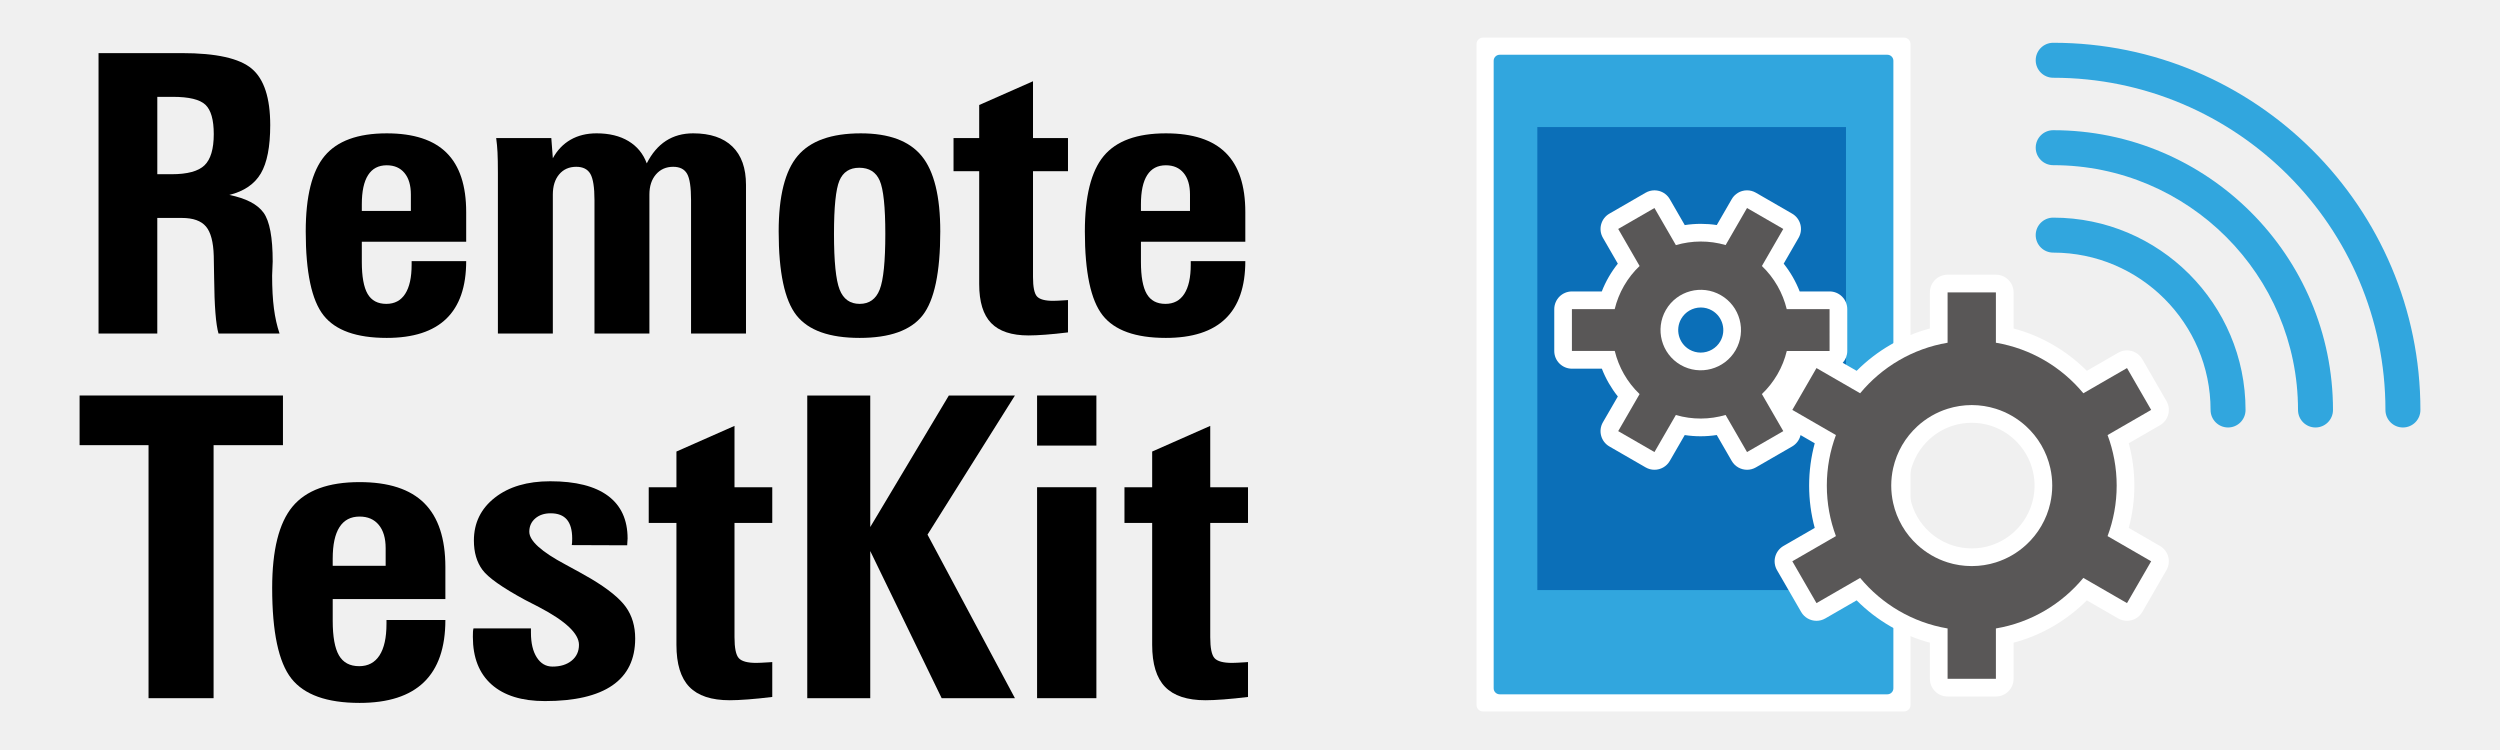
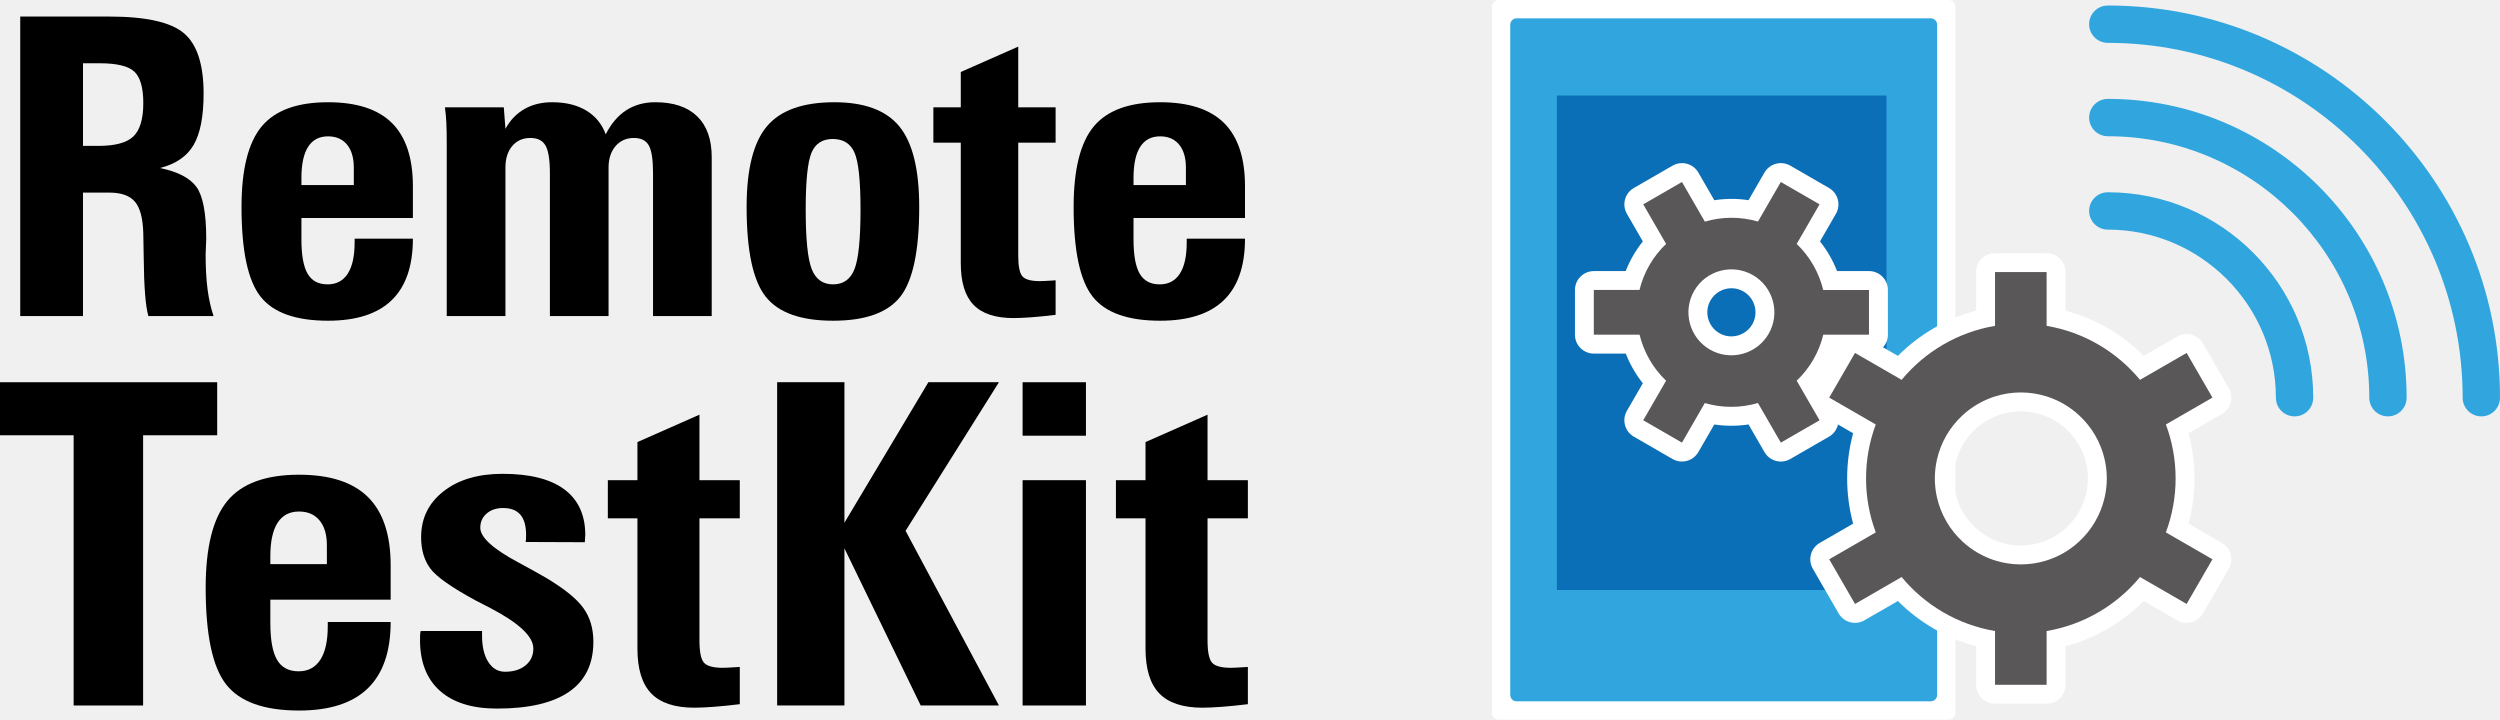
- <svg xmlns="http://www.w3.org/2000/svg" version="1.1" id="Layer_1" x="0px" y="0px" width="2670px" height="800px" viewBox="0 0 2670 800" style="enable-background:new 0 0 2670 800;" xml:space="preserve">
+ <svg xmlns="http://www.w3.org/2000/svg" version="1.1" id="Layer_1" x="0px" y="0px" style="enable-background:new 0 0 2670 800;" xml:space="preserve" viewBox="85 40.17 2500 719.68">
  <style type="text/css">
	.st0{fill:#FFFFFF;}
	.st1{fill:#31A6DE;}
	.st2{fill:#0B6FB8;}
	.st3{fill:#595757;}
</style>
  <g>
    <g>
      <path class="st0" d="M2040.43,752.97c0,3.77-3.08,6.85-6.85,6.85h-449.8c-3.77,0-6.85-3.08-6.85-6.85V47.03    c0-3.77,3.08-6.85,6.85-6.85h449.8c3.77,0,6.85,3.08,6.85,6.85V752.97z" />
    </g>
    <g>
      <path class="st1" d="M2022.13,735.12c0,3.52-2.88,6.4-6.4,6.4h-414.09c-3.52,0-6.4-2.88-6.4-6.4V64.88c0-3.52,2.88-6.4,6.4-6.4    h414.09c3.52,0,6.4,2.88,6.4,6.4V735.12z" />
    </g>
    <rect x="1641.86" y="135.71" class="st2" width="329.66" height="494.49" />
    <path class="st1" d="M2379.57,456.55c-10.31,0-18.68-8.37-18.68-18.68c0-92.68-75.4-168.08-168.08-168.08   c-10.31,0-18.68-8.36-18.68-18.68c0-10.32,8.36-18.68,18.68-18.68c113.28,0,205.43,92.16,205.43,205.43   C2398.24,448.19,2389.88,456.55,2379.57,456.55z" />
    <path class="st1" d="M2472.95,456.55c-10.32,0-18.67-8.37-18.67-18.68c0-144.17-117.3-261.46-261.46-261.46   c-10.31,0-18.68-8.37-18.68-18.68c0-10.31,8.36-18.67,18.68-18.67c164.76,0,298.81,134.04,298.81,298.81   C2491.62,448.19,2483.26,456.55,2472.95,456.55z" />
    <path class="st1" d="M2566.32,456.55c-10.31,0-18.67-8.37-18.67-18.68c0-195.66-159.18-354.83-354.84-354.83   c-10.31,0-18.68-8.37-18.68-18.68c0-10.32,8.36-18.68,18.68-18.68c216.25,0,392.19,175.93,392.19,392.19   C2585,448.19,2576.64,456.55,2566.32,456.55z" />
    <g>
      <path class="st0" d="M2306.88,583.1l-33.38-19.27c3.98-14.71,5.99-29.85,5.99-45.22c0-15.35-2.01-30.5-5.99-45.2l33.38-19.27    c9.04-5.22,12.14-16.77,6.92-25.81l-25.79-44.67c-3.5-6.06-9.85-9.45-16.38-9.45c-3.21,0-6.45,0.81-9.43,2.54l-33.46,19.3    c-21.68-21.73-48.68-37.35-78.23-45.23v-38.56c0-10.43-8.46-18.89-18.89-18.89h-51.59c-10.44,0-18.9,8.46-18.9,18.89v38.56    c-29.54,7.88-56.54,23.49-78.23,45.23l-14.87-8.58c3.11-3.46,4.86-7.95,4.86-12.61l-0.01-44.71c0-10.43-8.46-18.9-18.9-18.9    h-31.93c-4.17-10.72-9.92-20.71-17.07-29.66l15.93-27.61c5.22-9.04,2.12-20.59-6.91-25.81l-38.72-22.36    c-2.9-1.67-6.16-2.53-9.45-2.53c-1.64,0-3.28,0.21-4.89,0.64c-4.84,1.3-8.97,4.47-11.47,8.81l-15.94,27.61    c-5.6-0.85-11.26-1.27-16.95-1.27c-5.79,0-11.56,0.44-17.26,1.32l-15.97-27.66c-2.5-4.35-6.63-7.52-11.47-8.81    c-1.61-0.43-3.25-0.64-4.89-0.64c-3.29,0-6.55,0.86-9.45,2.54l-38.72,22.36c-9.04,5.22-12.13,16.77-6.91,25.81l15.93,27.6    c-3.59,4.48-6.83,9.21-9.7,14.19c-2.87,4.96-5.35,10.14-7.43,15.48h-31.87c-10.44,0.01-18.89,8.47-18.89,18.9v44.7    c0,10.43,8.46,18.9,18.9,18.9h31.93c4.17,10.71,9.92,20.71,17.07,29.67L1711.9,451c-5.22,9.04-2.12,20.59,6.91,25.81l38.72,22.36    c2.97,1.72,6.22,2.54,9.43,2.54c6.53,0,12.88-3.39,16.38-9.45l15.95-27.61c5.6,0.85,11.26,1.28,16.95,1.28    c5.78,0,11.56-0.44,17.27-1.32l15.96,27.65c3.5,6.06,9.85,9.46,16.39,9.46c3.2,0,6.45-0.82,9.42-2.54l38.73-22.35    c4.34-2.51,7.5-6.63,8.81-11.48c0.06-0.23,0.1-0.47,0.15-0.7l15.16,8.75c-3.97,14.69-5.98,29.84-5.98,45.2    c0,15.37,2.01,30.52,5.98,45.22l-33.38,19.27c-4.34,2.5-7.51,6.63-8.81,11.47c-1.3,4.84-0.62,10,1.89,14.34l25.8,44.67    c3.5,6.06,9.85,9.45,16.38,9.45c3.2,0,6.45-0.82,9.43-2.54l33.45-19.31c21.68,21.74,48.69,37.35,78.23,45.22v38.57    c0,10.43,8.46,18.9,18.9,18.9h51.59c10.43,0,18.89-8.46,18.89-18.9V686.4c29.54-7.87,56.54-23.48,78.22-45.22l33.45,19.31    c2.97,1.72,6.22,2.54,9.43,2.54c6.53,0,12.88-3.4,16.38-9.45l25.8-44.67c2.5-4.34,3.18-9.5,1.89-14.34    C2314.39,589.73,2311.22,585.6,2306.88,583.1z M1837.28,364.53c-4.29,7.43-12.32,12.05-20.95,12.05c-4.18,0-8.33-1.12-11.97-3.22    c-11.5-6.65-15.46-21.42-8.81-32.92c4.28-7.42,12.3-12.04,20.93-12.04c4.19,0,8.33,1.11,11.98,3.22    C1839.96,338.26,1843.92,353.03,1837.28,364.53z M2171.3,533.17c-0.71,3.21-1.69,6.43-2.9,9.58c-0.06,0.15-0.12,0.3-0.18,0.45    c-1.18,3-2.63,6-4.31,8.9c-0.05,0.1-0.12,0.2-0.16,0.29c-0.76,1.3-1.58,2.6-2.41,3.84c-0.1,0.13-0.19,0.26-0.28,0.39    c-0.87,1.27-1.83,2.56-2.85,3.84c-0.1,0.12-0.21,0.24-0.3,0.37c-0.91,1.12-1.92,2.27-3.07,3.51c-0.01,0.01-0.26,0.27-0.38,0.4    c-1.24,1.3-2.29,2.34-3.32,3.28c-7.22,6.63-15.94,11.68-25.2,14.59c-1.27,0.4-2.68,0.79-4.27,1.18c-0.38,0.08-0.78,0.17-1.17,0.27    c-1.7,0.38-3.06,0.64-4.25,0.82c-0.1,0.02-0.2,0.04-0.3,0.05c-1.2,0.19-2.61,0.35-4.29,0.49l-1.17,0.09    c-1.83,0.12-3.31,0.18-4.65,0.18c-1.34,0-2.83-0.06-4.73-0.19l-0.97-0.07c-1.78-0.16-3.19-0.32-4.4-0.5    c-0.1-0.02-0.22-0.04-0.32-0.05c-1.19-0.18-2.51-0.43-4.25-0.82c-0.39-0.1-0.79-0.18-1.18-0.27c-1.6-0.39-3-0.78-4.25-1.18    c-9.26-2.91-17.98-7.96-25.21-14.59c-1.01-0.93-2.07-1.98-3.34-3.3c-0.11-0.12-0.35-0.37-0.35-0.37    c-1.17-1.26-2.17-2.41-3.07-3.51c-0.1-0.13-0.2-0.26-0.3-0.39c-1.05-1.31-2.02-2.61-2.88-3.85c0,0-0.11-0.15-0.16-0.24    c-0.82-1.21-1.65-2.53-2.47-3.92l-0.19-0.32c-1.66-2.88-3.11-5.86-4.29-8.84c-0.04-0.1-0.07-0.19-0.11-0.29    c-1.25-3.19-2.26-6.49-3-9.81c-1.07-4.82-1.61-9.71-1.61-14.57s0.54-9.76,1.6-14.56c0.73-3.26,1.72-6.52,2.94-9.67    c0.05-0.11,0.1-0.23,0.13-0.33c1.18-2.98,2.6-5.94,4.25-8.8c0.08-0.14,0.17-0.28,0.25-0.43c0.82-1.41,1.69-2.78,2.6-4.1    c0.03-0.04,0.05-0.07,0.07-0.11c0.83-1.21,1.78-2.48,2.88-3.86c0.04-0.06,0.12-0.15,0.19-0.24c0.93-1.15,1.96-2.34,3.16-3.63    c0.1-0.1,0.24-0.24,0.29-0.3c1.22-1.28,2.34-2.39,3.4-3.37c7.22-6.63,15.94-11.68,25.26-14.62c1.23-0.39,2.63-0.77,4.25-1.17    l0.98-0.23c1.74-0.39,3.15-0.67,4.45-0.86c0.1-0.02,0.2-0.04,0.29-0.05c1.24-0.19,2.66-0.35,4.34-0.49l1.1-0.08    c1.92-0.12,3.35-0.18,4.64-0.18c1.29,0,2.72,0.05,4.63,0.18l1.14,0.08c1.67,0.14,3.09,0.31,4.32,0.49    c0.09,0.02,0.19,0.03,0.28,0.05c1.29,0.2,2.74,0.48,4.57,0.89l0.74,0.17c1.75,0.42,3.14,0.8,4.41,1.2    c9.28,2.92,18,7.97,25.21,14.6c1.04,0.95,2.12,2.03,3.45,3.43l0.29,0.29c1.06,1.14,2.08,2.31,3.03,3.48    c0.11,0.14,0.22,0.28,0.33,0.42c1.02,1.27,1.97,2.54,2.81,3.76c0.06,0.07,0.11,0.15,0.16,0.23c0.87,1.29,1.73,2.63,2.54,4.03    c0.02,0.04,0.13,0.23,0.17,0.29c1.66,2.88,3.12,5.9,4.32,8.92c0.02,0.06,0.07,0.18,0.11,0.27c1.24,3.2,2.24,6.47,2.96,9.72    c1.07,4.81,1.62,9.71,1.62,14.57C2172.91,523.47,2172.36,528.37,2171.3,533.17z" />
      <g>
        <path class="st3" d="M2271.64,393.1l-46.62,26.91c-23.19-27.99-56.05-47.68-93.4-53.98v-53.78h-51.59v53.78     c-37.36,6.3-70.21,25.99-93.41,53.98l-46.61-26.91l-25.8,44.67l46.56,26.88c-6.27,16.81-9.72,34.99-9.72,53.96     c0,18.97,3.45,37.15,9.72,53.96l-46.56,26.88l25.8,44.67l46.61-26.91c23.2,28,56.05,47.68,93.41,53.98v53.79h51.59v-53.79     c37.35-6.29,70.2-25.98,93.4-53.98l46.61,26.91l25.81-44.67l-46.56-26.88c6.27-16.81,9.73-34.99,9.73-53.96     c0-18.96-3.46-37.14-9.73-53.96l46.56-26.88L2271.64,393.1z M2047.72,455.29L2047.72,455.29c9.17-8.42,20.18-14.88,32.33-18.71     c1.86-0.59,3.74-1.08,5.64-1.55c0.38-0.1,0.77-0.18,1.14-0.27c1.89-0.42,3.8-0.81,5.73-1.11c0.02-0.01,0.03-0.01,0.05-0.01     c1.93-0.31,3.88-0.52,5.85-0.69c0.46-0.04,0.93-0.07,1.39-0.11c1.97-0.13,3.95-0.23,5.96-0.23c2,0,3.99,0.1,5.96,0.23     c0.46,0.04,0.93,0.07,1.38,0.11c1.98,0.17,3.93,0.38,5.85,0.69c0.02,0,0.04,0,0.05,0.01c1.93,0.3,3.84,0.69,5.73,1.11     c0.38,0.09,0.76,0.17,1.14,0.27c1.91,0.46,3.79,0.96,5.65,1.55c12.16,3.83,23.16,10.29,32.33,18.71c1.49,1.37,2.91,2.8,4.31,4.26     c0.15,0.17,0.32,0.33,0.48,0.5c1.38,1.48,2.7,3,3.97,4.57c0.09,0.11,0.19,0.24,0.29,0.36c1.27,1.58,2.5,3.22,3.65,4.89     c0.03,0.04,0.05,0.07,0.07,0.1c1.18,1.73,2.3,3.5,3.36,5.31c0.08,0.13,0.15,0.25,0.22,0.38c2.12,3.66,3.98,7.49,5.55,11.47     c0.03,0.07,0.05,0.13,0.08,0.2c1.59,4.06,2.89,8.28,3.85,12.6l0,0c1.34,6.01,2.06,12.26,2.06,18.66s-0.73,12.65-2.06,18.67l0,0     c-0.96,4.34-2.26,8.54-3.84,12.6c-0.03,0.07-0.06,0.15-0.1,0.22c-1.56,3.98-3.42,7.8-5.54,11.45c-0.07,0.12-0.15,0.26-0.22,0.38     c-1.06,1.81-2.18,3.59-3.36,5.32c-0.02,0.03-0.05,0.05-0.07,0.09c-1.16,1.68-2.38,3.32-3.66,4.92c-0.09,0.11-0.18,0.21-0.27,0.33     c-1.27,1.58-2.61,3.1-3.99,4.59c-0.15,0.16-0.3,0.32-0.45,0.48c-1.4,1.47-2.83,2.91-4.33,4.28l0,0     c-9.17,8.43-20.17,14.88-32.32,18.71c-1.86,0.58-3.74,1.09-5.65,1.56c-0.38,0.08-0.76,0.17-1.14,0.26     c-1.89,0.42-3.8,0.81-5.73,1.1c-0.01,0.01-0.03,0.01-0.05,0.01c-1.92,0.3-3.88,0.51-5.85,0.68c-0.46,0.04-0.92,0.07-1.38,0.1     c-1.97,0.14-3.96,0.24-5.96,0.24c-2.01,0-3.99-0.1-5.96-0.24c-0.46-0.03-0.93-0.06-1.39-0.1c-1.97-0.18-3.92-0.38-5.85-0.68     c-0.01-0.01-0.03-0.01-0.05-0.01c-1.93-0.29-3.84-0.68-5.73-1.1c-0.38-0.1-0.76-0.18-1.14-0.26c-1.9-0.47-3.79-0.98-5.64-1.56     c-12.15-3.82-23.15-10.28-32.33-18.71l0,0c-1.49-1.37-2.92-2.81-4.33-4.28c-0.15-0.16-0.3-0.32-0.45-0.48     c-1.38-1.49-2.72-3.01-4-4.59c-0.09-0.12-0.16-0.22-0.25-0.33c-1.28-1.6-2.52-3.24-3.69-4.93c-0.02-0.03-0.04-0.05-0.05-0.07     c-1.19-1.74-2.31-3.51-3.37-5.34c-0.07-0.12-0.13-0.23-0.2-0.35c-2.12-3.67-3.99-7.5-5.56-11.49c-0.03-0.06-0.05-0.12-0.08-0.19     c-1.59-4.06-2.89-8.28-3.85-12.61l0,0c-1.34-6.02-2.06-12.26-2.06-18.67s0.72-12.66,2.06-18.67c0.97-4.32,2.26-8.53,3.84-12.58     c0.03-0.07,0.06-0.15,0.09-0.23c1.57-3.98,3.42-7.8,5.54-11.46c0.08-0.13,0.15-0.25,0.22-0.38c1.06-1.81,2.18-3.58,3.37-5.31     c0.02-0.02,0.04-0.06,0.06-0.09c1.16-1.69,2.39-3.32,3.67-4.91c0.1-0.12,0.18-0.24,0.26-0.33c1.28-1.58,2.62-3.11,4-4.6     c0.14-0.16,0.3-0.32,0.45-0.47C2044.79,458.1,2046.23,456.66,2047.72,455.29z" />
        <path class="st3" d="M1908.29,374.84h45.69l-0.01-44.7h-45.75c-4.21-17.29-13.25-33.37-26.52-46.05l22.84-39.57l-38.72-22.36     l-22.84,39.57c-17.62-5.16-36.06-4.94-53.14,0.05l-22.88-39.62l-38.72,22.35l22.85,39.57c-6.37,6.07-12,13.11-16.61,21.11     c-4.62,7.99-7.9,16.39-9.98,24.93l-45.69,0.01v44.7h45.75c4.21,17.28,13.24,33.38,26.52,46.05l-22.84,39.56l38.72,22.35     l22.85-39.56c17.61,5.16,36.06,4.94,53.14-0.05l22.87,39.61l38.73-22.35l-22.85-39.58c6.37-6.07,11.99-13.11,16.61-21.1     C1902.94,391.79,1906.22,383.4,1908.29,374.84z M1853.64,373.99c-11.86,20.53-38.21,27.59-58.74,15.75     c-20.52-11.86-27.58-38.21-15.73-58.73c11.85-20.53,38.19-27.59,58.73-15.73C1858.43,327.12,1865.49,353.45,1853.64,373.99z" />
      </g>
    </g>
  </g>
  <g>
    <path d="M194.18,56.72c36.68,0,61.59,5.55,74.72,16.65c13.13,11.1,19.7,31.2,19.7,60.3c0,23.02-3.35,40.2-10.05,51.57   c-6.7,11.37-17.9,19.02-33.61,22.95c17.87,3.65,30.05,9.98,36.55,18.98c6.5,9.01,9.75,26.36,9.75,52.08c0,1.62-0.1,4.13-0.31,7.51   c-0.2,3.38-0.3,5.89-0.3,7.52c0,13.67,0.64,25.42,1.93,35.23c1.29,9.82,3.28,18.71,5.99,26.7h-65.18   c-2.84-9.75-4.4-29.51-4.67-59.29c-0.14-10.15-0.27-18-0.41-23.55c-0.41-14.89-3.18-25.38-8.33-31.47   c-5.15-6.09-13.74-9.14-25.79-9.14h-26.19v123.45h-62.74V56.72H194.18z M167.99,186.06h15.43c16.78,0,28.46-3.18,35.03-9.54   c6.56-6.36,9.85-17.46,9.85-33.3c0-15.3-2.98-25.75-8.93-31.37c-5.96-5.61-17.53-8.42-34.72-8.42h-16.65V186.06z" />
    <path d="M439.62,278.86h58.27c0,27.34-7.08,47.85-21.22,61.52c-14.14,13.68-35.36,20.51-63.65,20.51   c-32.35,0-54.86-8.05-67.52-24.17c-12.66-16.11-18.98-45.95-18.98-89.54c0-37.5,6.7-64.33,20.1-80.51   c13.41-16.17,35.54-24.26,66.4-24.26c28.7,0,50.01,6.94,63.96,20.81c13.94,13.88,20.91,34.96,20.91,63.25v31.68H386.42v21.52   c0,15.7,2.06,27.11,6.19,34.21c4.13,7.11,10.8,10.66,20,10.66c8.8,0,15.5-3.55,20.1-10.66c4.6-7.1,6.91-17.49,6.91-31.17V278.86z    M386.42,225.25h52.39v-17.46c0-9.88-2.27-17.57-6.81-23.05c-4.54-5.48-10.86-8.22-18.98-8.22c-8.8,0-15.43,3.49-19.9,10.46   c-4.47,6.97-6.7,17.36-6.7,31.17V225.25z" />
    <path d="M590.43,169c4.74-8.66,11.07-15.26,18.99-19.8c7.92-4.53,17.16-6.8,27.72-6.8c13.53,0,24.9,2.77,34.11,8.32   c9.2,5.56,15.7,13.47,19.49,23.76c5.41-10.69,12.25-18.71,20.5-24.06c8.26-5.34,17.93-8.02,29.04-8.02   c18.27,0,32.25,4.71,41.92,14.11c9.68,9.41,14.52,23.04,14.52,40.91v158.79h-58.68V213.67c0-13.81-1.42-23.18-4.26-28.12   c-2.85-4.94-7.79-7.41-14.83-7.41c-7.58,0-13.7,2.71-18.38,8.12c-4.67,5.41-7.01,12.59-7.01,21.52v148.43H634.9V213.67   c0-13.53-1.46-22.84-4.36-27.92c-2.91-5.08-7.95-7.61-15.13-7.61c-7.58,0-13.64,2.68-18.17,8.02c-4.54,5.35-6.81,12.56-6.81,21.63   v148.43h-58.68V184.84c0-9.61-0.14-17.02-0.41-22.23c-0.27-5.21-0.75-10.26-1.42-15.13h58.88L590.43,169z" />
    <path d="M919.33,142.41c30.19,0,51.88,8.09,65.08,24.26c13.2,16.18,19.8,43.01,19.8,80.51c0,43.72-6.3,73.6-18.88,89.65   c-12.6,16.04-35,24.06-67.21,24.06c-32.35,0-54.86-8.05-67.52-24.17c-12.66-16.11-18.98-45.95-18.98-89.54   c0-37.77,6.77-64.67,20.31-80.72C865.45,150.42,887.92,142.41,919.33,142.41z M890.7,249.82c0,29.37,2,49.18,5.99,59.39   c3.99,10.22,11.13,15.33,21.42,15.33c10.29,0,17.43-5.11,21.42-15.33c3.99-10.22,5.99-30.02,5.99-59.39c0-28.83-2-47.82-5.99-56.96   c-3.99-9.13-11.27-13.7-21.83-13.7c-10.29,0-17.36,4.6-21.22,13.81C892.63,202.17,890.7,221.12,890.7,249.82z" />
    <path d="M1140.61,355c-8.8,1.09-16.82,1.9-24.06,2.44c-7.24,0.54-13.23,0.81-17.97,0.81c-18.14,0-31.47-4.4-40-13.2   c-8.53-8.8-12.8-22.67-12.8-41.63V182.81h-27.41v-35.33h27.41v-35.33l57.47-25.38v60.71h37.36v35.33h-37.36v113.1   c0,10.69,1.42,17.6,4.26,20.71c2.85,3.11,8.6,4.67,17.26,4.67c2.3,0,6.63-0.2,13-0.61c1.35-0.14,2.3-0.21,2.84-0.21V355z" />
    <path d="M1271.73,278.86H1330c0,27.34-7.08,47.85-21.22,61.52c-14.14,13.68-35.36,20.51-63.65,20.51   c-32.35,0-54.86-8.05-67.52-24.17c-12.66-16.11-18.98-45.95-18.98-89.54c0-37.5,6.7-64.33,20.1-80.51   c13.41-16.17,35.54-24.26,66.4-24.26c28.7,0,50.01,6.94,63.96,20.81c13.94,13.88,20.91,34.96,20.91,63.25v31.68h-111.48v21.52   c0,15.7,2.06,27.11,6.19,34.21c4.13,7.11,10.8,10.66,20,10.66c8.8,0,15.5-3.55,20.1-10.66c4.6-7.1,6.91-17.49,6.91-31.17V278.86z    M1218.52,225.25h52.39v-17.46c0-9.88-2.27-17.57-6.81-23.05c-4.54-5.48-10.86-8.22-18.98-8.22c-8.8,0-15.43,3.49-19.9,10.46   c-4.47,6.97-6.7,17.36-6.7,31.17V225.25z" />
    <path d="M158.64,745.66V475.43H85V422.4h217.19v53.04h-74.08v270.23H158.64z" />
    <path d="M412.76,662.16h62.9c0,29.52-7.64,51.65-22.91,66.41c-15.26,14.76-38.17,22.14-68.7,22.14c-34.92,0-59.21-8.69-72.88-26.08   c-13.66-17.38-20.49-49.6-20.49-96.65c0-40.47,7.23-69.44,21.7-86.9c14.46-17.46,38.35-26.19,71.67-26.19   c30.97,0,53.98,7.49,69.04,22.46c15.05,14.98,22.57,37.74,22.57,68.27v34.19H355.34v23.23c0,16.95,2.22,29.26,6.68,36.93   s11.65,11.51,21.59,11.51c9.49,0,16.72-3.84,21.7-11.51c4.96-7.67,7.45-18.88,7.45-33.64V662.16z M355.34,604.3h56.54v-18.85   c0-10.66-2.45-18.96-7.35-24.88c-4.9-5.92-11.72-8.88-20.49-8.88c-9.5,0-16.66,3.76-21.48,11.29c-4.82,7.53-7.23,18.74-7.23,33.64   V604.3z" />
    <path d="M505.68,671.15h61.37v4.6c0,11.11,2.08,19.91,6.25,26.41c4.16,6.5,9.75,9.75,16.77,9.75c8.47,0,15.3-2.11,20.49-6.36   c5.18-4.24,7.78-9.86,7.78-16.88c0-11.98-14.25-25.42-42.74-40.33c-6.43-3.21-11.4-5.77-14.9-7.67   c-24.26-13.15-39.42-23.85-45.48-32.11c-6.07-8.25-9.1-18.66-9.1-31.23c0-18.85,7.45-34.11,22.35-45.81   c14.9-11.69,34.63-17.53,59.17-17.53c27.18,0,47.74,5.19,61.7,15.56c13.95,10.38,20.93,25.57,20.93,45.59   c0,0.73-0.08,1.86-0.22,3.4c-0.15,1.53-0.22,2.82-0.22,3.84l-59.17-0.22c0.14-0.88,0.25-1.82,0.33-2.85   c0.07-1.02,0.11-2.41,0.11-4.16c0-9.06-1.9-15.81-5.7-20.27c-3.8-4.45-9.57-6.68-17.31-6.68c-6.72,0-12.2,1.83-16.44,5.48   c-4.24,3.65-6.36,8.41-6.36,14.25c0,9.64,12.93,21.34,38.79,35.07c11.4,6.14,20.45,11.18,27.18,15.12   c18.11,10.82,30.5,20.86,37.15,30.14c6.65,9.28,9.97,20.49,9.97,33.64c0,22.21-8.11,38.9-24.33,50.08   c-16.22,11.18-40.26,16.77-72.11,16.77c-24.69,0-43.69-5.92-56.98-17.75c-13.3-11.83-19.94-28.78-19.94-50.85   c0-2.33,0.03-4.13,0.11-5.37C505.2,673.53,505.38,672.32,505.68,671.15z" />
    <path d="M824.79,744.35c-9.5,1.17-18.16,2.04-25.97,2.63c-7.82,0.58-14.28,0.88-19.4,0.88c-19.58,0-33.97-4.74-43.18-14.25   c-9.2-9.49-13.81-24.47-13.81-44.93V558.5h-29.59v-38.13h29.59v-38.13l62.02-27.4v65.53h40.33v38.13h-40.33v122.08   c0,11.54,1.53,19,4.6,22.35c3.07,3.36,9.28,5.04,18.63,5.04c2.48,0,7.16-0.22,14.03-0.66c1.46-0.14,2.48-0.22,3.07-0.22V744.35z" />
    <path d="M862.15,745.66V422.4h67.28v140.48l83.94-140.48h70.57l-93.36,148.59l93.36,174.67h-78.24l-76.27-157.14v157.14H862.15z" />
    <path d="M1170.94,422.4v53.48h-63.34V422.4H1170.94z M1170.94,520.36v225.3h-63.34v-225.3H1170.94z" />
    <path d="M1332.88,744.35c-9.5,1.17-18.16,2.04-25.97,2.63c-7.82,0.58-14.28,0.88-19.4,0.88c-19.58,0-33.97-4.74-43.18-14.25   c-9.2-9.49-13.81-24.47-13.81-44.93V558.5h-29.59v-38.13h29.59v-38.13l62.02-27.4v65.53h40.33v38.13h-40.33v122.08   c0,11.54,1.53,19,4.6,22.35c3.07,3.36,9.28,5.04,18.63,5.04c2.48,0,7.16-0.22,14.03-0.66c1.46-0.14,2.48-0.22,3.07-0.22V744.35z" />
  </g>
</svg>
